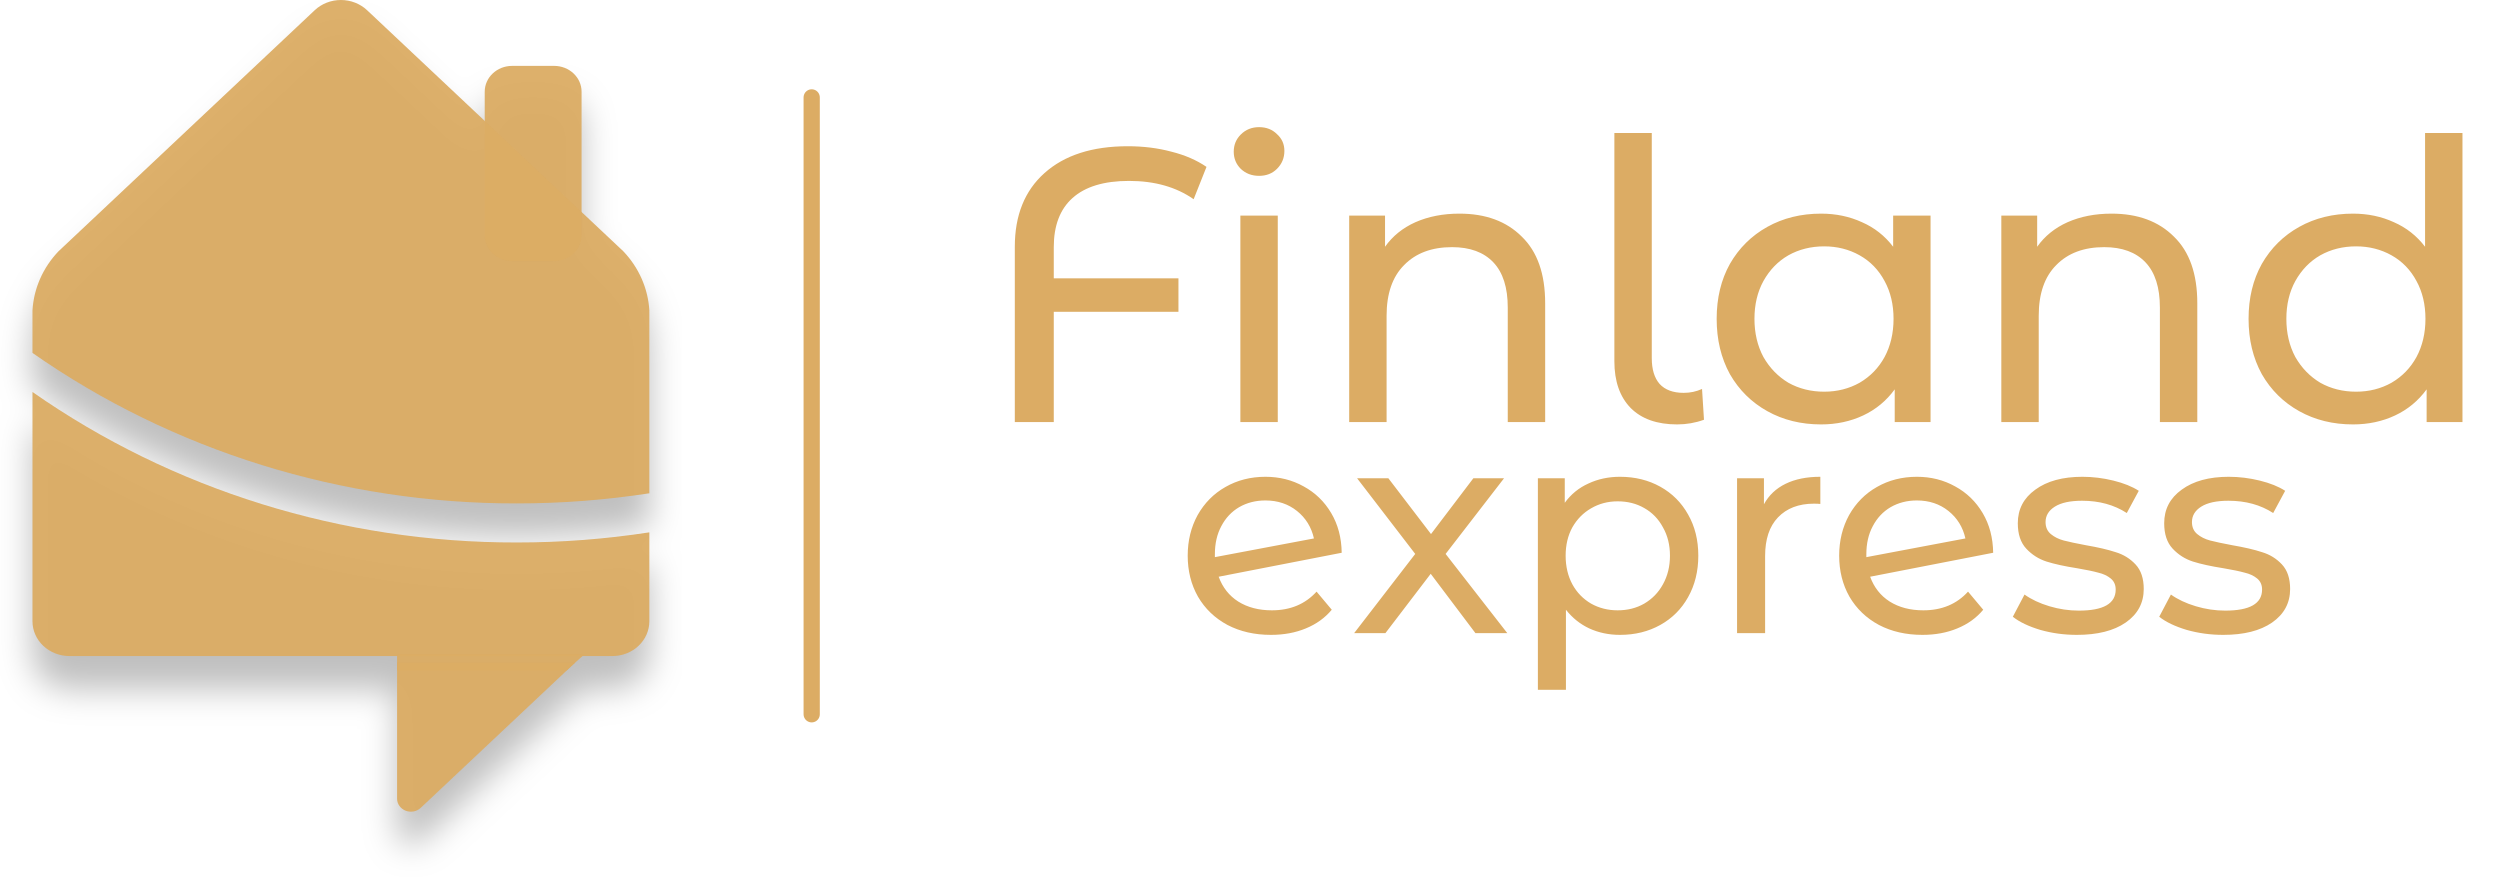
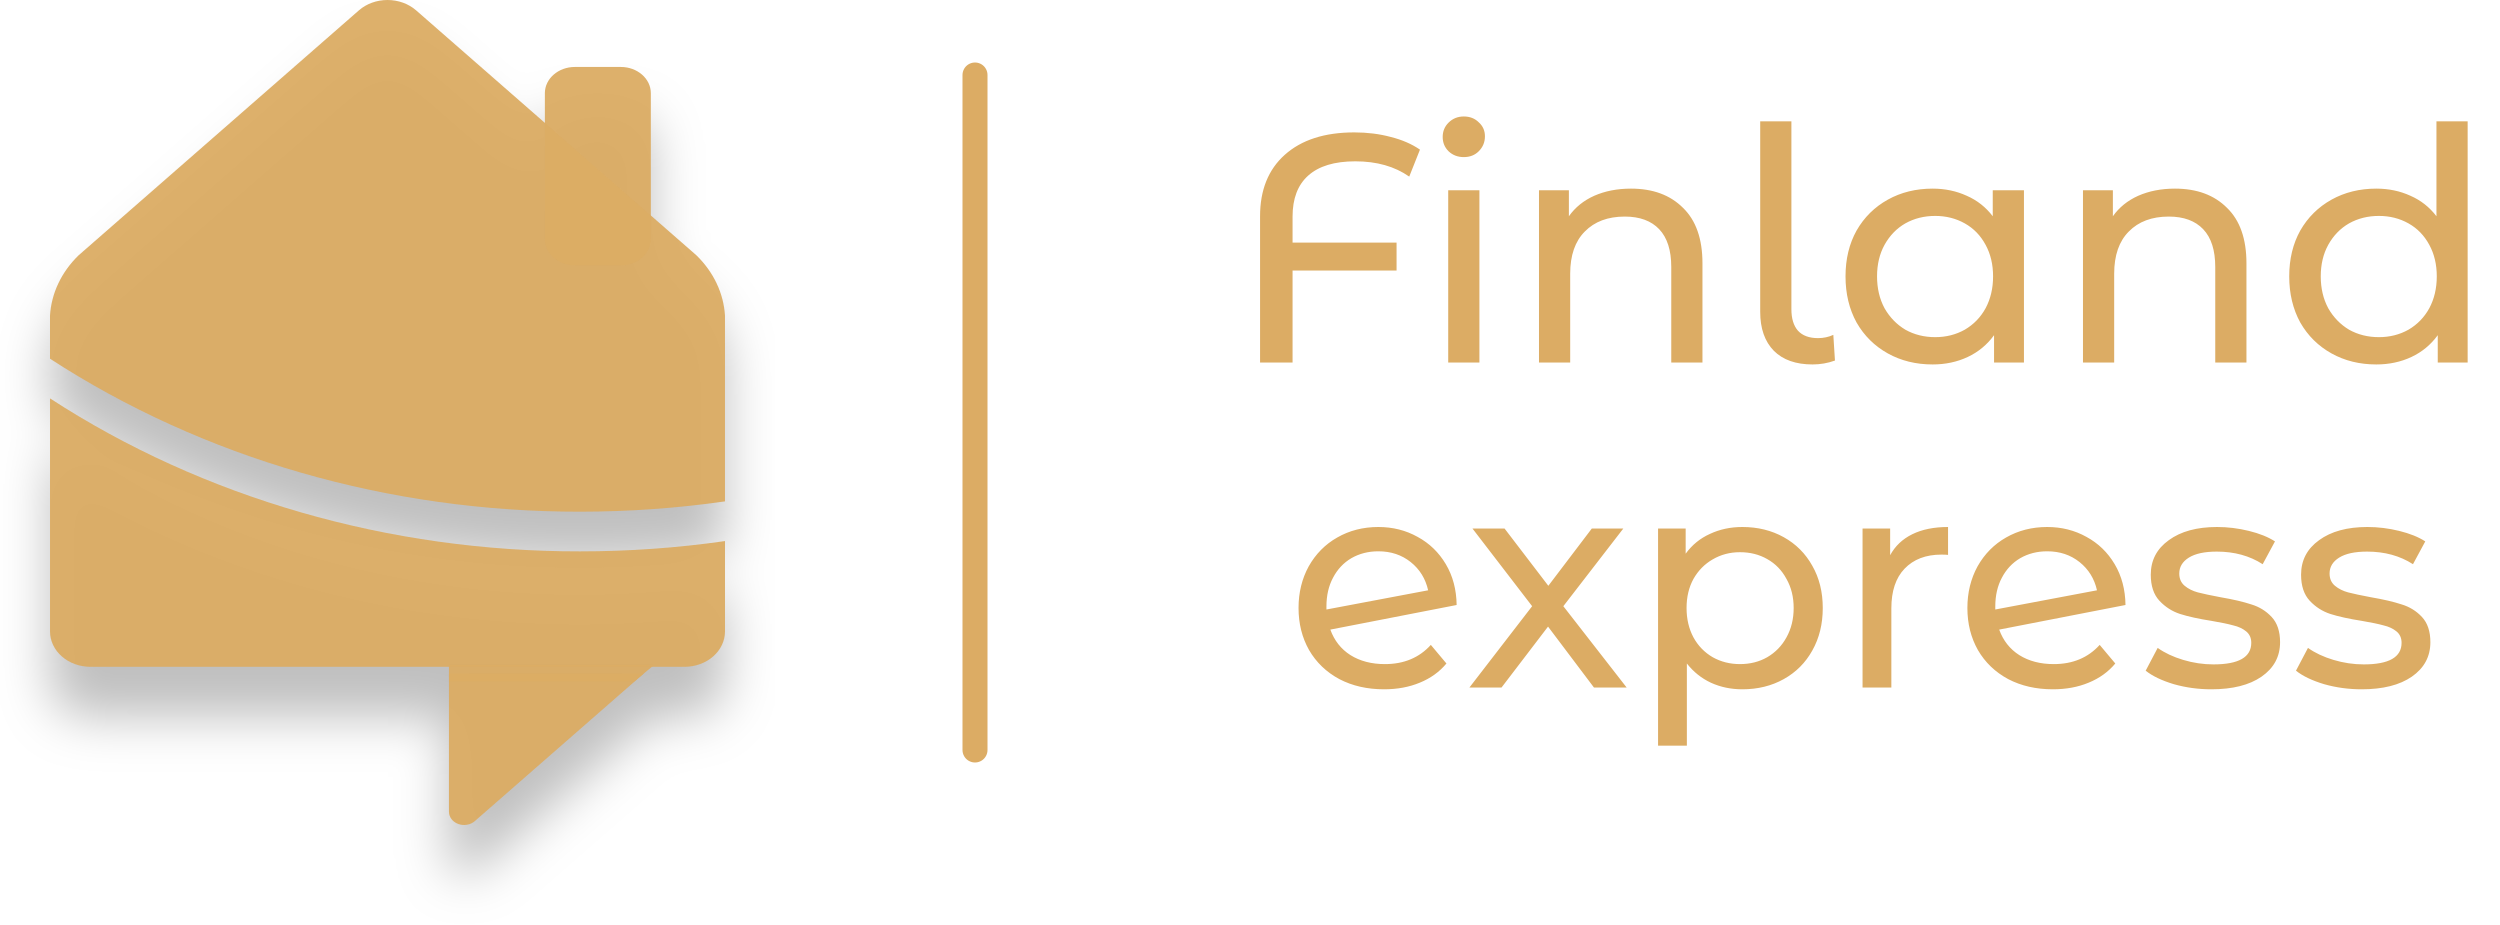
- <svg xmlns="http://www.w3.org/2000/svg" width="308" height="108" viewBox="0 0 308 108" fill="none">
-   <path d="M100 12L100 88" stroke="#DCAC64" stroke-width="2" stroke-linecap="round" />
-   <path d="M139.089 22.288C136.017 22.288 133.697 22.992 132.129 24.4C130.593 25.776 129.825 27.792 129.825 30.448V34.288H145.185V38.416H129.825V52H125.025V30.4C125.025 26.528 126.241 23.504 128.673 21.328C131.137 19.12 134.561 18.016 138.945 18.016C140.865 18.016 142.657 18.24 144.321 18.688C145.985 19.104 147.425 19.728 148.641 20.56L147.057 24.544C144.913 23.04 142.257 22.288 139.089 22.288ZM152.813 26.56H157.421V52H152.813V26.56ZM155.117 21.664C154.221 21.664 153.469 21.376 152.861 20.8C152.285 20.224 151.997 19.52 151.997 18.688C151.997 17.856 152.285 17.152 152.861 16.576C153.469 15.968 154.221 15.664 155.117 15.664C156.013 15.664 156.749 15.952 157.325 16.528C157.933 17.072 158.237 17.76 158.237 18.592C158.237 19.456 157.933 20.192 157.325 20.8C156.749 21.376 156.013 21.664 155.117 21.664ZM179.804 26.32C183.036 26.32 185.596 27.264 187.484 29.152C189.404 31.008 190.364 33.744 190.364 37.36V52H185.756V37.888C185.756 35.424 185.164 33.568 183.98 32.32C182.796 31.072 181.1 30.448 178.892 30.448C176.396 30.448 174.428 31.184 172.988 32.656C171.548 34.096 170.828 36.176 170.828 38.896V52H166.22V26.56H170.636V30.4C171.564 29.088 172.812 28.08 174.38 27.376C175.98 26.672 177.788 26.32 179.804 26.32ZM206.619 52.288C204.155 52.288 202.251 51.616 200.907 50.272C199.563 48.896 198.891 46.976 198.891 44.512V16.384H203.499V44.128C203.499 45.504 203.819 46.56 204.459 47.296C205.131 48.032 206.123 48.4 207.435 48.4C208.235 48.4 208.987 48.24 209.691 47.92L209.931 51.712C208.875 52.096 207.771 52.288 206.619 52.288ZM237.845 26.56V52H233.429V47.968C232.405 49.376 231.109 50.448 229.541 51.184C227.973 51.92 226.245 52.288 224.357 52.288C221.893 52.288 219.685 51.744 217.733 50.656C215.781 49.568 214.245 48.048 213.125 46.096C212.037 44.112 211.493 41.84 211.493 39.28C211.493 36.72 212.037 34.464 213.125 32.512C214.245 30.56 215.781 29.04 217.733 27.952C219.685 26.864 221.893 26.32 224.357 26.32C226.181 26.32 227.861 26.672 229.397 27.376C230.933 28.048 232.213 29.056 233.237 30.4V26.56H237.845ZM224.741 48.256C226.341 48.256 227.797 47.888 229.109 47.152C230.421 46.384 231.445 45.328 232.181 43.984C232.917 42.608 233.285 41.04 233.285 39.28C233.285 37.52 232.917 35.968 232.181 34.624C231.445 33.248 230.421 32.192 229.109 31.456C227.797 30.72 226.341 30.352 224.741 30.352C223.109 30.352 221.637 30.72 220.325 31.456C219.045 32.192 218.021 33.248 217.253 34.624C216.517 35.968 216.149 37.52 216.149 39.28C216.149 41.04 216.517 42.608 217.253 43.984C218.021 45.328 219.045 46.384 220.325 47.152C221.637 47.888 223.109 48.256 224.741 48.256ZM260.147 26.32C263.379 26.32 265.939 27.264 267.827 29.152C269.747 31.008 270.707 33.744 270.707 37.36V52H266.099V37.888C266.099 35.424 265.507 33.568 264.323 32.32C263.139 31.072 261.443 30.448 259.235 30.448C256.739 30.448 254.771 31.184 253.331 32.656C251.891 34.096 251.171 36.176 251.171 38.896V52H246.563V26.56H250.979V30.4C251.907 29.088 253.155 28.08 254.723 27.376C256.323 26.672 258.131 26.32 260.147 26.32ZM303.376 16.384V52H298.96V47.968C297.936 49.376 296.64 50.448 295.072 51.184C293.504 51.92 291.776 52.288 289.888 52.288C287.424 52.288 285.216 51.744 283.264 50.656C281.312 49.568 279.776 48.048 278.656 46.096C277.568 44.112 277.024 41.84 277.024 39.28C277.024 36.72 277.568 34.464 278.656 32.512C279.776 30.56 281.312 29.04 283.264 27.952C285.216 26.864 287.424 26.32 289.888 26.32C291.712 26.32 293.392 26.672 294.928 27.376C296.464 28.048 297.744 29.056 298.768 30.4V16.384H303.376ZM290.272 48.256C291.872 48.256 293.328 47.888 294.64 47.152C295.952 46.384 296.976 45.328 297.712 43.984C298.448 42.608 298.816 41.04 298.816 39.28C298.816 37.52 298.448 35.968 297.712 34.624C296.976 33.248 295.952 32.192 294.64 31.456C293.328 30.72 291.872 30.352 290.272 30.352C288.64 30.352 287.168 30.72 285.856 31.456C284.576 32.192 283.552 33.248 282.784 34.624C282.048 35.968 281.68 37.52 281.68 39.28C281.68 41.04 282.048 42.608 282.784 43.984C283.552 45.328 284.576 46.384 285.856 47.152C287.168 47.888 288.64 48.256 290.272 48.256ZM156.693 75.192C158.973 75.192 160.809 74.424 162.201 72.888L164.073 75.12C163.233 76.128 162.165 76.896 160.869 77.424C159.597 77.952 158.169 78.216 156.585 78.216C154.569 78.216 152.781 77.808 151.221 76.992C149.661 76.152 148.449 74.988 147.585 73.5C146.745 72.012 146.325 70.332 146.325 68.46C146.325 66.612 146.733 64.944 147.549 63.456C148.389 61.968 149.529 60.816 150.969 60C152.433 59.16 154.077 58.74 155.901 58.74C157.629 58.74 159.201 59.136 160.617 59.928C162.033 60.696 163.161 61.788 164.001 63.204C164.841 64.62 165.273 66.252 165.297 68.1L150.141 71.052C150.621 72.372 151.425 73.392 152.553 74.112C153.705 74.832 155.085 75.192 156.693 75.192ZM155.901 61.656C154.701 61.656 153.621 61.932 152.661 62.484C151.725 63.036 150.993 63.816 150.465 64.824C149.937 65.808 149.673 66.96 149.673 68.28V68.64L161.877 66.336C161.565 64.944 160.869 63.816 159.789 62.952C158.709 62.088 157.413 61.656 155.901 61.656ZM181.772 78L176.264 70.692L170.684 78H166.832L174.356 68.244L167.192 58.92H171.044L176.3 65.796L181.52 58.92H185.3L178.1 68.244L185.696 78H181.772ZM199.583 58.74C201.431 58.74 203.087 59.148 204.551 59.964C206.015 60.78 207.155 61.92 207.971 63.384C208.811 64.848 209.231 66.54 209.231 68.46C209.231 70.38 208.811 72.084 207.971 73.572C207.155 75.036 206.015 76.176 204.551 76.992C203.087 77.808 201.431 78.216 199.583 78.216C198.215 78.216 196.955 77.952 195.803 77.424C194.675 76.896 193.715 76.128 192.923 75.12V84.984H189.467V58.92H192.779V61.944C193.547 60.888 194.519 60.096 195.695 59.568C196.871 59.016 198.167 58.74 199.583 58.74ZM199.295 75.192C200.519 75.192 201.611 74.916 202.571 74.364C203.555 73.788 204.323 72.996 204.875 71.988C205.451 70.956 205.739 69.78 205.739 68.46C205.739 67.14 205.451 65.976 204.875 64.968C204.323 63.936 203.555 63.144 202.571 62.592C201.611 62.04 200.519 61.764 199.295 61.764C198.095 61.764 197.003 62.052 196.019 62.628C195.059 63.18 194.291 63.96 193.715 64.968C193.163 65.976 192.887 67.14 192.887 68.46C192.887 69.78 193.163 70.956 193.715 71.988C194.267 72.996 195.035 73.788 196.019 74.364C197.003 74.916 198.095 75.192 199.295 75.192ZM217.318 62.124C217.918 61.02 218.806 60.18 219.982 59.604C221.158 59.028 222.586 58.74 224.266 58.74V62.088C224.074 62.064 223.81 62.052 223.474 62.052C221.602 62.052 220.126 62.616 219.046 63.744C217.99 64.848 217.462 66.432 217.462 68.496V78H214.006V58.92H217.318V62.124ZM236.954 75.192C239.234 75.192 241.07 74.424 242.462 72.888L244.334 75.12C243.494 76.128 242.426 76.896 241.13 77.424C239.858 77.952 238.43 78.216 236.846 78.216C234.83 78.216 233.042 77.808 231.482 76.992C229.922 76.152 228.71 74.988 227.846 73.5C227.006 72.012 226.586 70.332 226.586 68.46C226.586 66.612 226.994 64.944 227.81 63.456C228.65 61.968 229.79 60.816 231.23 60C232.694 59.16 234.338 58.74 236.162 58.74C237.89 58.74 239.462 59.136 240.878 59.928C242.294 60.696 243.422 61.788 244.262 63.204C245.102 64.62 245.534 66.252 245.558 68.1L230.402 71.052C230.882 72.372 231.686 73.392 232.814 74.112C233.966 74.832 235.346 75.192 236.954 75.192ZM236.162 61.656C234.962 61.656 233.882 61.932 232.922 62.484C231.986 63.036 231.254 63.816 230.726 64.824C230.198 65.808 229.934 66.96 229.934 68.28V68.64L242.138 66.336C241.826 64.944 241.13 63.816 240.05 62.952C238.97 62.088 237.674 61.656 236.162 61.656ZM255.865 78.216C254.305 78.216 252.805 78.012 251.365 77.604C249.925 77.172 248.797 76.632 247.981 75.984L249.421 73.248C250.261 73.848 251.281 74.328 252.481 74.688C253.681 75.048 254.893 75.228 256.117 75.228C259.141 75.228 260.653 74.364 260.653 72.636C260.653 72.06 260.449 71.604 260.041 71.268C259.633 70.932 259.117 70.692 258.493 70.548C257.893 70.38 257.029 70.2 255.901 70.008C254.365 69.768 253.105 69.492 252.121 69.18C251.161 68.868 250.333 68.34 249.637 67.596C248.941 66.852 248.593 65.808 248.593 64.464C248.593 62.736 249.313 61.356 250.753 60.324C252.193 59.268 254.125 58.74 256.549 58.74C257.821 58.74 259.093 58.896 260.365 59.208C261.637 59.52 262.681 59.94 263.497 60.468L262.021 63.204C260.461 62.196 258.625 61.692 256.513 61.692C255.049 61.692 253.933 61.932 253.165 62.412C252.397 62.892 252.013 63.528 252.013 64.32C252.013 64.944 252.229 65.436 252.661 65.796C253.093 66.156 253.621 66.42 254.245 66.588C254.893 66.756 255.793 66.948 256.945 67.164C258.481 67.428 259.717 67.716 260.653 68.028C261.613 68.316 262.429 68.82 263.101 69.54C263.773 70.26 264.109 71.268 264.109 72.564C264.109 74.292 263.365 75.672 261.877 76.704C260.413 77.712 258.409 78.216 255.865 78.216ZM273.9 78.216C272.34 78.216 270.84 78.012 269.4 77.604C267.96 77.172 266.832 76.632 266.016 75.984L267.456 73.248C268.296 73.848 269.316 74.328 270.516 74.688C271.716 75.048 272.928 75.228 274.152 75.228C277.176 75.228 278.688 74.364 278.688 72.636C278.688 72.06 278.484 71.604 278.076 71.268C277.668 70.932 277.152 70.692 276.528 70.548C275.928 70.38 275.064 70.2 273.936 70.008C272.4 69.768 271.14 69.492 270.156 69.18C269.196 68.868 268.368 68.34 267.672 67.596C266.976 66.852 266.628 65.808 266.628 64.464C266.628 62.736 267.348 61.356 268.788 60.324C270.228 59.268 272.16 58.74 274.584 58.74C275.856 58.74 277.128 58.896 278.4 59.208C279.672 59.52 280.716 59.94 281.532 60.468L280.056 63.204C278.496 62.196 276.66 61.692 274.548 61.692C273.084 61.692 271.968 61.932 271.2 62.412C270.432 62.892 270.048 63.528 270.048 64.32C270.048 64.944 270.264 65.436 270.696 65.796C271.128 66.156 271.656 66.42 272.28 66.588C272.928 66.756 273.828 66.948 274.98 67.164C276.516 67.428 277.752 67.716 278.688 68.028C279.648 68.316 280.464 68.82 281.136 69.54C281.808 70.26 282.144 71.268 282.144 72.564C282.144 74.292 281.4 75.672 279.912 76.704C278.448 77.712 276.444 78.216 273.9 78.216Z" fill="#DCAC64" />
+ <svg xmlns="http://www.w3.org/2000/svg" width="200" height="74" viewBox="0 0 200 74" fill="none">
+   <path d="M78 6L78 60" stroke="#DCAC64" stroke-width="2" stroke-linecap="round" />
+   <path d="M108.423 12.906C106.759 12.906 105.503 13.287 104.653 14.05C103.821 14.795 103.405 15.887 103.405 17.326V19.406H111.725V21.642H103.405V29H100.805V17.3C100.805 15.203 101.464 13.565 102.781 12.386C104.116 11.19 105.971 10.592 108.345 10.592C109.385 10.592 110.356 10.713 111.257 10.956C112.159 11.181 112.939 11.519 113.597 11.97L112.739 14.128C111.578 13.313 110.139 12.906 108.423 12.906ZM115.857 15.22H118.353V29H115.857V15.22ZM117.105 12.568C116.62 12.568 116.213 12.412 115.883 12.1C115.571 11.788 115.415 11.407 115.415 10.956C115.415 10.505 115.571 10.124 115.883 9.812C116.213 9.483 116.62 9.318 117.105 9.318C117.591 9.318 117.989 9.474 118.301 9.786C118.631 10.081 118.795 10.453 118.795 10.904C118.795 11.372 118.631 11.771 118.301 12.1C117.989 12.412 117.591 12.568 117.105 12.568ZM130.477 15.09C132.228 15.09 133.614 15.601 134.637 16.624C135.677 17.629 136.197 19.111 136.197 21.07V29H133.701V21.356C133.701 20.021 133.38 19.016 132.739 18.34C132.098 17.664 131.179 17.326 129.983 17.326C128.631 17.326 127.565 17.725 126.785 18.522C126.005 19.302 125.615 20.429 125.615 21.902V29H123.119V15.22H125.511V17.3C126.014 16.589 126.69 16.043 127.539 15.662C128.406 15.281 129.385 15.09 130.477 15.09ZM145.002 29.156C143.668 29.156 142.636 28.792 141.908 28.064C141.18 27.319 140.816 26.279 140.816 24.944V9.708H143.312V24.736C143.312 25.481 143.486 26.053 143.832 26.452C144.196 26.851 144.734 27.05 145.444 27.05C145.878 27.05 146.285 26.963 146.666 26.79L146.796 28.844C146.224 29.052 145.626 29.156 145.002 29.156ZM161.916 15.22V29H159.524V26.816C158.969 27.579 158.267 28.159 157.418 28.558C156.568 28.957 155.632 29.156 154.61 29.156C153.275 29.156 152.079 28.861 151.022 28.272C149.964 27.683 149.132 26.859 148.526 25.802C147.936 24.727 147.642 23.497 147.642 22.11C147.642 20.723 147.936 19.501 148.526 18.444C149.132 17.387 149.964 16.563 151.022 15.974C152.079 15.385 153.275 15.09 154.61 15.09C155.598 15.09 156.508 15.281 157.34 15.662C158.172 16.026 158.865 16.572 159.42 17.3V15.22H161.916ZM154.818 26.972C155.684 26.972 156.473 26.773 157.184 26.374C157.894 25.958 158.449 25.386 158.848 24.658C159.246 23.913 159.446 23.063 159.446 22.11C159.446 21.157 159.246 20.316 158.848 19.588C158.449 18.843 157.894 18.271 157.184 17.872C156.473 17.473 155.684 17.274 154.818 17.274C153.934 17.274 153.136 17.473 152.426 17.872C151.732 18.271 151.178 18.843 150.762 19.588C150.363 20.316 150.164 21.157 150.164 22.11C150.164 23.063 150.363 23.913 150.762 24.658C151.178 25.386 151.732 25.958 152.426 26.374C153.136 26.773 153.934 26.972 154.818 26.972ZM173.996 15.09C175.747 15.09 177.134 15.601 178.156 16.624C179.196 17.629 179.716 19.111 179.716 21.07V29H177.22V21.356C177.22 20.021 176.9 19.016 176.258 18.34C175.617 17.664 174.698 17.326 173.502 17.326C172.15 17.326 171.084 17.725 170.304 18.522C169.524 19.302 169.134 20.429 169.134 21.902V29H166.638V15.22H169.03V17.3C169.533 16.589 170.209 16.043 171.058 15.662C171.925 15.281 172.904 15.09 173.996 15.09ZM197.412 9.708V29H195.02V26.816C194.465 27.579 193.763 28.159 192.914 28.558C192.065 28.957 191.129 29.156 190.106 29.156C188.771 29.156 187.575 28.861 186.518 28.272C185.461 27.683 184.629 26.859 184.022 25.802C183.433 24.727 183.138 23.497 183.138 22.11C183.138 20.723 183.433 19.501 184.022 18.444C184.629 17.387 185.461 16.563 186.518 15.974C187.575 15.385 188.771 15.09 190.106 15.09C191.094 15.09 192.004 15.281 192.836 15.662C193.668 16.026 194.361 16.572 194.916 17.3V9.708H197.412ZM190.314 26.972C191.181 26.972 191.969 26.773 192.68 26.374C193.391 25.958 193.945 25.386 194.344 24.658C194.743 23.913 194.942 23.063 194.942 22.11C194.942 21.157 194.743 20.316 194.344 19.588C193.945 18.843 193.391 18.271 192.68 17.872C191.969 17.473 191.181 17.274 190.314 17.274C189.43 17.274 188.633 17.473 187.922 17.872C187.229 18.271 186.674 18.843 186.258 19.588C185.859 20.316 185.66 21.157 185.66 22.11C185.66 23.063 185.859 23.913 186.258 24.658C186.674 25.386 187.229 25.958 187.922 26.374C188.633 26.773 189.43 26.972 190.314 26.972ZM110.795 53.128C112.315 53.128 113.539 52.616 114.467 51.592L115.715 53.08C115.155 53.752 114.443 54.264 113.579 54.616C112.731 54.968 111.779 55.144 110.723 55.144C109.379 55.144 108.187 54.872 107.147 54.328C106.107 53.768 105.299 52.992 104.723 52C104.163 51.008 103.883 49.888 103.883 48.64C103.883 47.408 104.155 46.296 104.699 45.304C105.259 44.312 106.019 43.544 106.979 43C107.955 42.44 109.051 42.16 110.267 42.16C111.419 42.16 112.467 42.424 113.411 42.952C114.355 43.464 115.107 44.192 115.667 45.136C116.227 46.08 116.515 47.168 116.531 48.4L106.427 50.368C106.747 51.248 107.283 51.928 108.035 52.408C108.803 52.888 109.723 53.128 110.795 53.128ZM110.267 44.104C109.467 44.104 108.747 44.288 108.107 44.656C107.483 45.024 106.995 45.544 106.643 46.216C106.291 46.872 106.115 47.64 106.115 48.52V48.76L114.251 47.224C114.043 46.296 113.579 45.544 112.859 44.968C112.139 44.392 111.275 44.104 110.267 44.104ZM127.515 55L123.843 50.128L120.123 55H117.555L122.571 48.496L117.795 42.28H120.363L123.867 46.864L127.347 42.28H129.867L125.067 48.496L130.131 55H127.515ZM139.389 42.16C140.621 42.16 141.725 42.432 142.701 42.976C143.677 43.52 144.437 44.28 144.981 45.256C145.541 46.232 145.821 47.36 145.821 48.64C145.821 49.92 145.541 51.056 144.981 52.048C144.437 53.024 143.677 53.784 142.701 54.328C141.725 54.872 140.621 55.144 139.389 55.144C138.477 55.144 137.637 54.968 136.869 54.616C136.117 54.264 135.477 53.752 134.949 53.08V59.656H132.645V42.28H134.853V44.296C135.365 43.592 136.013 43.064 136.797 42.712C137.581 42.344 138.445 42.16 139.389 42.16ZM139.197 53.128C140.013 53.128 140.741 52.944 141.381 52.576C142.037 52.192 142.549 51.664 142.917 50.992C143.301 50.304 143.493 49.52 143.493 48.64C143.493 47.76 143.301 46.984 142.917 46.312C142.549 45.624 142.037 45.096 141.381 44.728C140.741 44.36 140.013 44.176 139.197 44.176C138.397 44.176 137.669 44.368 137.013 44.752C136.373 45.12 135.861 45.64 135.477 46.312C135.109 46.984 134.925 47.76 134.925 48.64C134.925 49.52 135.109 50.304 135.477 50.992C135.845 51.664 136.357 52.192 137.013 52.576C137.669 52.944 138.397 53.128 139.197 53.128ZM151.212 44.416C151.612 43.68 152.204 43.12 152.988 42.736C153.772 42.352 154.724 42.16 155.844 42.16V44.392C155.716 44.376 155.54 44.368 155.316 44.368C154.068 44.368 153.084 44.744 152.364 45.496C151.66 46.232 151.308 47.288 151.308 48.664V55H149.004V42.28H151.212V44.416ZM164.303 53.128C165.823 53.128 167.047 52.616 167.975 51.592L169.223 53.08C168.663 53.752 167.951 54.264 167.087 54.616C166.239 54.968 165.287 55.144 164.231 55.144C162.887 55.144 161.695 54.872 160.655 54.328C159.615 53.768 158.807 52.992 158.231 52C157.671 51.008 157.391 49.888 157.391 48.64C157.391 47.408 157.663 46.296 158.207 45.304C158.767 44.312 159.527 43.544 160.487 43C161.463 42.44 162.559 42.16 163.775 42.16C164.927 42.16 165.975 42.424 166.919 42.952C167.863 43.464 168.615 44.192 169.175 45.136C169.735 46.08 170.023 47.168 170.039 48.4L159.935 50.368C160.255 51.248 160.791 51.928 161.543 52.408C162.311 52.888 163.231 53.128 164.303 53.128ZM163.775 44.104C162.975 44.104 162.255 44.288 161.615 44.656C160.991 45.024 160.503 45.544 160.151 46.216C159.799 46.872 159.623 47.64 159.623 48.52V48.76L167.759 47.224C167.551 46.296 167.087 45.544 166.367 44.968C165.647 44.392 164.783 44.104 163.775 44.104ZM176.91 55.144C175.87 55.144 174.87 55.008 173.91 54.736C172.95 54.448 172.198 54.088 171.654 53.656L172.614 51.832C173.174 52.232 173.854 52.552 174.654 52.792C175.454 53.032 176.262 53.152 177.078 53.152C179.094 53.152 180.102 52.576 180.102 51.424C180.102 51.04 179.966 50.736 179.694 50.512C179.422 50.288 179.078 50.128 178.662 50.032C178.262 49.92 177.686 49.8 176.934 49.672C175.91 49.512 175.07 49.328 174.414 49.12C173.774 48.912 173.222 48.56 172.758 48.064C172.294 47.568 172.062 46.872 172.062 45.976C172.062 44.824 172.542 43.904 173.502 43.216C174.462 42.512 175.75 42.16 177.366 42.16C178.214 42.16 179.062 42.264 179.91 42.472C180.758 42.68 181.454 42.96 181.998 43.312L181.014 45.136C179.974 44.464 178.75 44.128 177.342 44.128C176.366 44.128 175.622 44.288 175.11 44.608C174.598 44.928 174.342 45.352 174.342 45.88C174.342 46.296 174.486 46.624 174.774 46.864C175.062 47.104 175.414 47.28 175.83 47.392C176.262 47.504 176.862 47.632 177.63 47.776C178.654 47.952 179.478 48.144 180.102 48.352C180.742 48.544 181.286 48.88 181.734 49.36C182.182 49.84 182.406 50.512 182.406 51.376C182.406 52.528 181.91 53.448 180.918 54.136C179.942 54.808 178.606 55.144 176.91 55.144ZM188.934 55.144C187.894 55.144 186.894 55.008 185.934 54.736C184.974 54.448 184.222 54.088 183.678 53.656L184.638 51.832C185.198 52.232 185.878 52.552 186.678 52.792C187.478 53.032 188.286 53.152 189.102 53.152C191.118 53.152 192.126 52.576 192.126 51.424C192.126 51.04 191.99 50.736 191.718 50.512C191.446 50.288 191.102 50.128 190.686 50.032C190.286 49.92 189.71 49.8 188.958 49.672C187.934 49.512 187.094 49.328 186.438 49.12C185.798 48.912 185.246 48.56 184.782 48.064C184.318 47.568 184.086 46.872 184.086 45.976C184.086 44.824 184.566 43.904 185.526 43.216C186.486 42.512 187.774 42.16 189.39 42.16C190.238 42.16 191.086 42.264 191.934 42.472C192.782 42.68 193.478 42.96 194.022 43.312L193.038 45.136C191.998 44.464 190.774 44.128 189.366 44.128C188.39 44.128 187.646 44.288 187.134 44.608C186.622 44.928 186.366 45.352 186.366 45.88C186.366 46.296 186.51 46.624 186.798 46.864C187.086 47.104 187.438 47.28 187.854 47.392C188.286 47.504 188.886 47.632 189.654 47.776C190.678 47.952 191.502 48.144 192.126 48.352C192.766 48.544 193.31 48.88 193.758 49.36C194.206 49.84 194.43 50.512 194.43 51.376C194.43 52.528 193.934 53.448 192.942 54.136C191.966 54.808 190.63 55.144 188.934 55.144Z" fill="#DCAC64" />
  <g filter="url(#filter0_d)">
-     <path d="M68.272 8.117H63.096C61.23 8.117 59.718 9.54 59.718 11.295V28.992C59.718 30.747 61.23 32.169 63.096 32.169H68.272C70.137 32.169 71.65 30.747 71.65 28.992V11.295C71.65 9.54 70.137 8.117 68.272 8.117Z" fill="#DCAC64" fill-opacity="0.95" />
-     <path d="M48.92 98.395V81.63H70.858L51.83 99.53C51.592 99.755 51.288 99.907 50.957 99.969C50.626 100.031 50.283 99.999 49.971 99.878C49.66 99.756 49.394 99.55 49.207 99.286C49.019 99.023 48.92 98.712 48.92 98.395Z" fill="#DCAC64" fill-opacity="0.95" />
-     <path d="M72.033 80.588H48.92V82.598H69.786L72.033 80.588Z" fill="#DCAC64" fill-opacity="0.95" />
-     <path d="M76.784 30.95L45.214 1.248C44.36 0.449 43.205 0 42 0C40.796 0 39.64 0.449 38.786 1.248L7.217 30.95C5.29 32.966 4.155 35.541 4 38.248V43.48C21.248 55.551 42.181 62.056 63.678 62.023C69.146 62.024 74.604 61.606 79.999 60.773V38.248C79.842 35.542 78.708 32.967 76.784 30.95Z" fill="#DCAC64" fill-opacity="0.95" />
-     <path d="M63.679 66.834C42.182 66.866 21.249 60.361 4.001 48.29V76.552C4.005 77.685 4.485 78.77 5.336 79.571C6.188 80.372 7.342 80.823 8.546 80.827H75.456C76.659 80.823 77.813 80.372 78.665 79.571C79.516 78.769 79.996 77.684 80 76.552V65.584C74.605 66.417 69.146 66.835 63.679 66.834Z" fill="#DCAC64" fill-opacity="0.95" />
+     <path d="M49.667 5.357H45.989C44.664 5.357 43.589 6.296 43.589 7.455V19.134C43.589 20.293 44.664 21.232 45.989 21.232H49.667C50.992 21.232 52.067 20.293 52.067 19.134V7.455C52.067 6.296 50.992 5.357 49.667 5.357Z" fill="#DCAC64" fill-opacity="0.95" />
+     <path d="M35.917 64.941V53.876H51.504L37.984 65.69C37.815 65.838 37.599 65.939 37.364 65.98C37.129 66.02 36.885 66 36.664 65.919C36.443 65.839 36.254 65.703 36.12 65.529C35.987 65.355 35.917 65.15 35.917 64.941Z" fill="#DCAC64" fill-opacity="0.95" />
+     <path d="M52.339 53.188H35.917V54.514H50.742L52.339 53.188Z" fill="#DCAC64" fill-opacity="0.95" />
+     <path d="M55.715 20.427L33.284 0.824C32.677 0.296 31.856 0 31 0C30.144 0 29.323 0.296 28.717 0.824L6.286 20.427C4.917 21.757 4.11 23.457 4 25.243V28.697C16.255 36.664 31.128 40.957 46.403 40.935C50.288 40.936 54.166 40.66 57.999 40.111V25.243C57.888 23.457 57.082 21.758 55.715 20.427Z" fill="#DCAC64" fill-opacity="0.95" />
+     <path d="M46.404 44.11C31.129 44.132 16.256 39.839 4.001 31.871V50.524C4.003 51.272 4.345 51.988 4.95 52.517C5.555 53.046 6.374 53.343 7.23 53.346H54.771C55.627 53.343 56.446 53.045 57.051 52.517C57.656 51.988 57.997 51.272 58 50.524V43.285C54.167 43.835 50.288 44.111 46.404 44.11Z" fill="#DCAC64" fill-opacity="0.95" />
  </g>
  <defs>
-     <filter id="filter0_d" x="0" y="0" width="84" height="108" filterUnits="userSpaceOnUse" color-interpolation-filters="sRGB">
+     <filter id="filter0_d" x="0" y="0" width="62" height="74" filterUnits="userSpaceOnUse" color-interpolation-filters="sRGB">
      <feFlood flood-opacity="0" result="BackgroundImageFix" />
      <feColorMatrix in="SourceAlpha" type="matrix" values="0 0 0 0 0 0 0 0 0 0 0 0 0 0 0 0 0 0 127 0" />
      <feOffset dy="4" />
      <feGaussianBlur stdDeviation="2" />
      <feColorMatrix type="matrix" values="0 0 0 0 0 0 0 0 0 0 0 0 0 0 0 0 0 0 0.25 0" />
      <feBlend mode="normal" in2="BackgroundImageFix" result="effect1_dropShadow" />
      <feBlend mode="normal" in="SourceGraphic" in2="effect1_dropShadow" result="shape" />
    </filter>
  </defs>
</svg>
